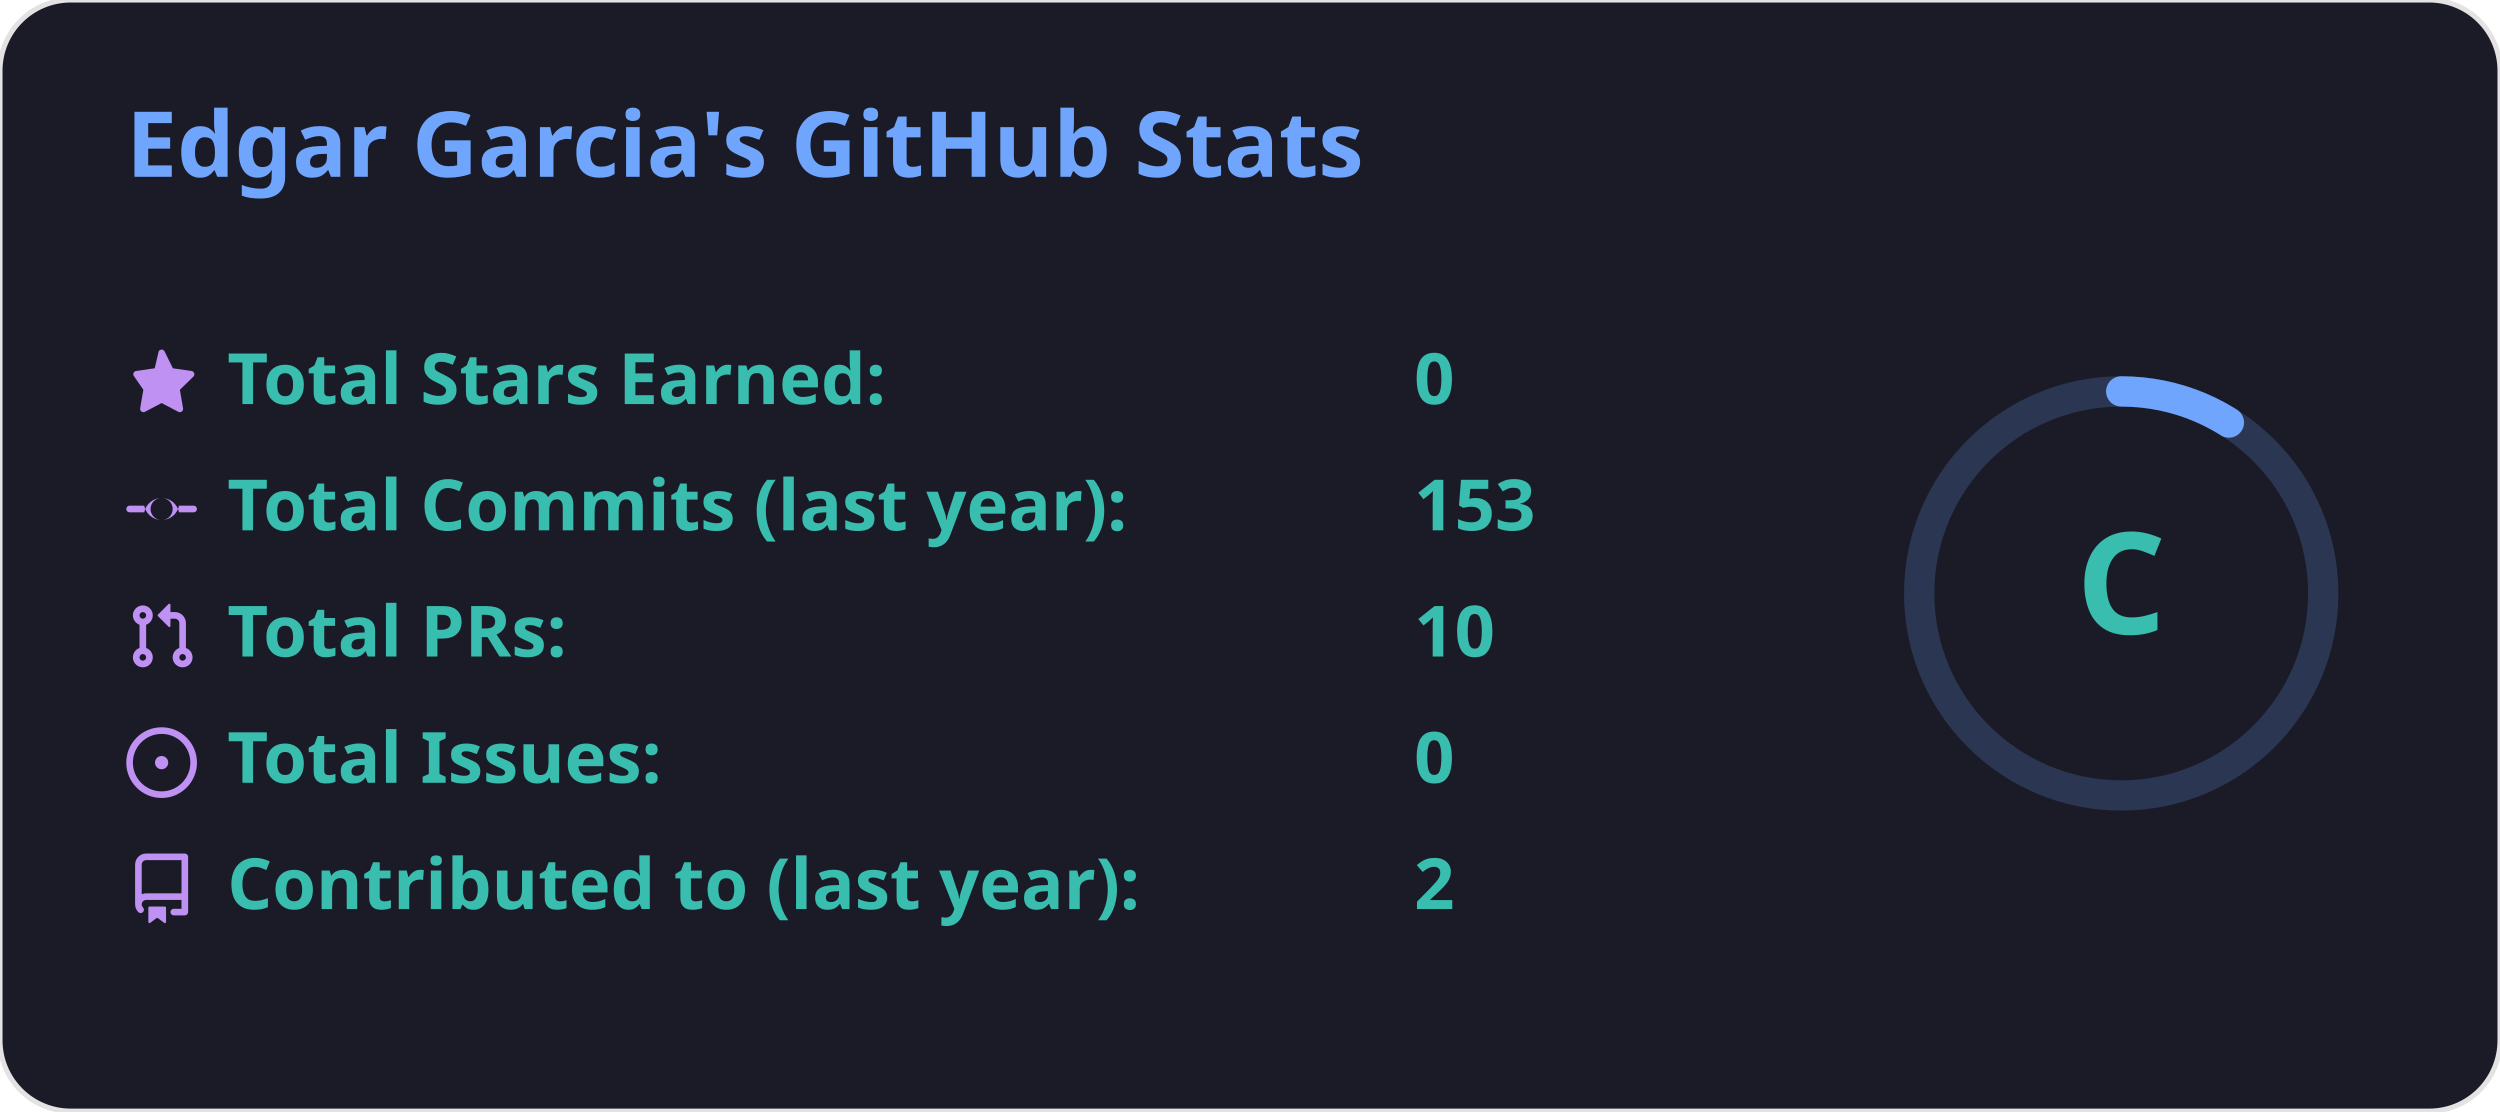
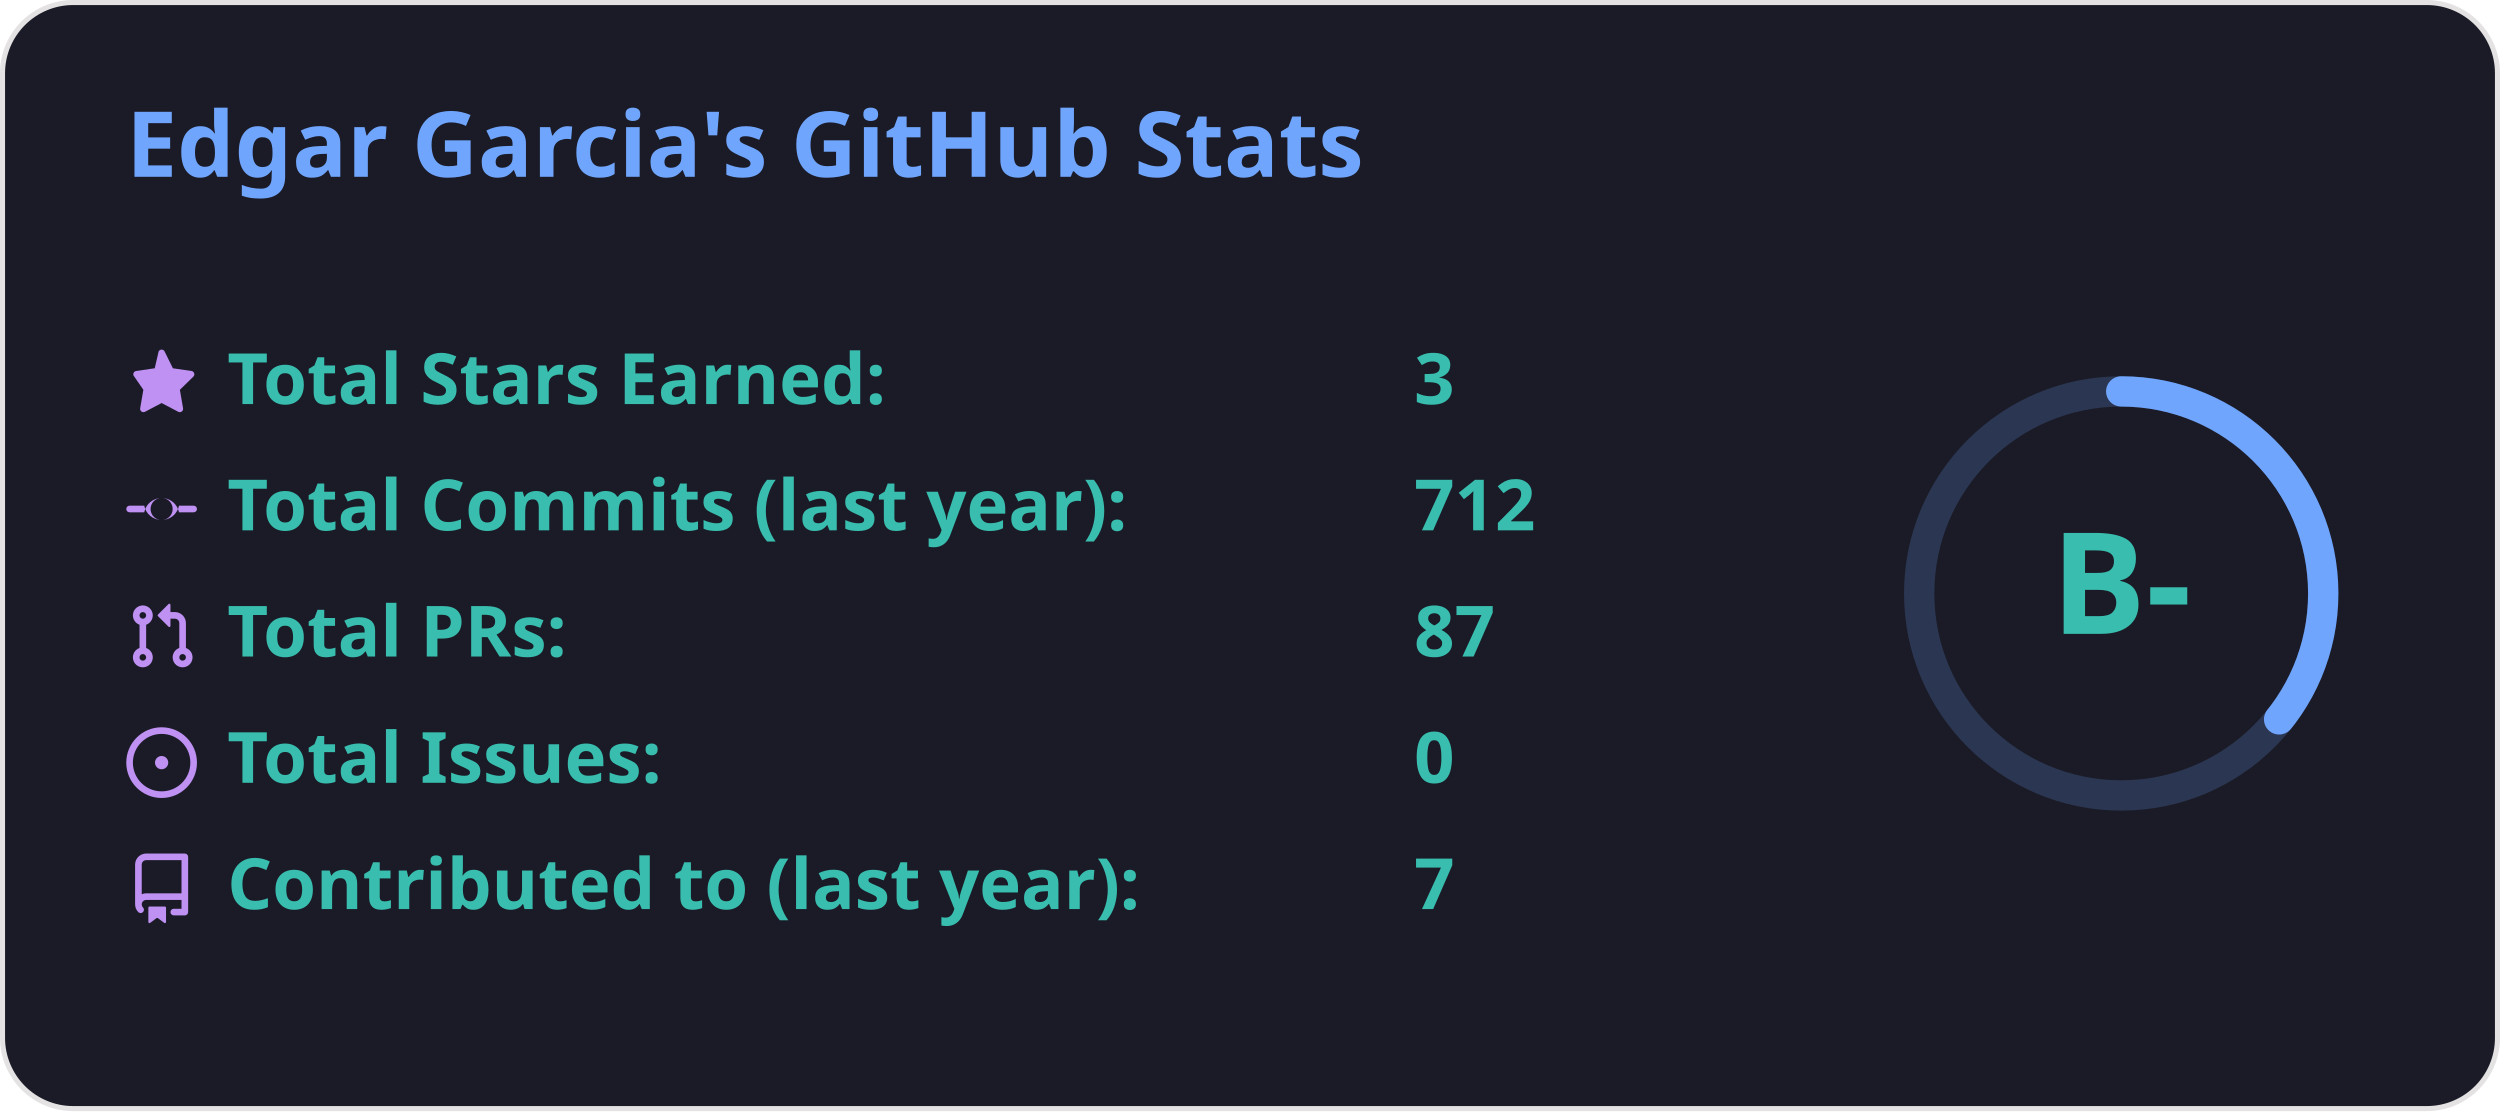
<svg xmlns="http://www.w3.org/2000/svg" width="495" height="220" viewBox="0 0 495 220" fill="none">
  <style>
    .header {
      font: 600 18px 'Segoe UI', Ubuntu, "Helvetica Neue", Sans-Serif;
      fill: #70a5fd;
    }
    .stat {
      font: 700 14px 'Segoe UI', Ubuntu, "Helvetica Neue", Sans-Serif;
      fill: #38bdae;
    }
    .rank-text {
      font: 800 28px 'Segoe UI', Ubuntu, "Helvetica Neue", Sans-Serif;
      fill: #38bdae;
    }
    .rank-circle {
      stroke: #70a5fd;
      stroke-dasharray: 251.327;
      stroke-width: 6;
      stroke-linecap: round;
    }
    .rank-circle-rim {
      stroke: #70a5fd;
      stroke-width: 6;
      opacity: 0.2;
    }
  </style>
-   <rect x="0" y="0" rx="14" width="495" height="220" fill="#1a1b27" stroke="#e4e2e2" stroke-width="1" />
+   <rect x="0.5" y="0.5" rx="14" width="494" height="219" fill="#1a1b27" stroke="#e4e2e2" stroke-opacity="1" stroke-width="1" />
  <text data-testid="card-title" x="25" y="35" class="header">Edgar Garcia's GitHub Stats</text>
  <g transform="translate(25, 0)">
    <g transform="translate(0, 69)">
      <svg width="14" height="14" viewBox="0 0 16 16">
        <path fill="#bf91f3" d="M8 .25a.75.75 0 01.673.418l1.882 3.815 4.21.612a.75.75 0 01.416 1.279l-3.046 2.97.719 4.192a.751.751 0 01-1.088.791L8 12.347l-3.766 1.98a.75.75 0 01-1.088-.79l.72-4.194L1.818 6.37a.75.75 0 01.416-1.28l4.21-.611L7.327.668A.75.75 0 018 .25z" />
      </svg>
    </g>
    <text class="stat" x="20" y="80">Total Stars Earned:</text>
-     <text class="stat" x="255" y="80">0</text>
+     <text class="stat" x="255" y="80">3</text>
  </g>
  <g transform="translate(25, 0)">
    <g transform="translate(0, 94)">
      <svg width="14" height="14" viewBox="0 0 16 16">
        <path fill="#bf91f3" d="M11.93 8.5a4.002 4.002 0 00-7.86 0H.75a.75.75 0 010-1.5h3.32a4.002 4.002 0 007.86 0h3.32a.75.75 0 010 1.5h-3.32zm-1.43-.75a2.5 2.5 0 11-5 0 2.5 2.5 0 015 0z" />
      </svg>
    </g>
    <text class="stat" x="20" y="105">Total Commits (last year):</text>
-     <text class="stat" x="255" y="105">153</text>
+     <text class="stat" x="255" y="105">712</text>
  </g>
  <g transform="translate(25, 0)">
    <g transform="translate(0, 119)">
      <svg width="14" height="14" viewBox="0 0 16 16">
        <path fill="#bf91f3" d="M7.177 3.073L9.573.677A.25.25 0 0110 .854v4.792a.25.25 0 01-.427.177L7.177 3.427a.25.25 0 010-.354zM3.75 2.5a.75.75 0 100 1.5.75.75 0 000-1.5zm-2.25.75a2.25 2.25 0 113 2.122v5.256a2.251 2.251 0 11-1.5 0V5.372A2.25 2.25 0 011.5 3.25zM11 2.5h-1V4h1a1 1 0 011 1v5.628a2.251 2.251 0 101.5 0V5A2.5 2.5 0 0011 2.5zm1 10.25a.75.75 0 111.5 0 .75.75 0 01-1.5 0zM3.75 12a.75.75 0 100 1.5.75.75 0 000-1.5z" />
      </svg>
    </g>
    <text class="stat" x="20" y="130">Total PRs:</text>
-     <text class="stat" x="255" y="130">10</text>
+     <text class="stat" x="255" y="130">87</text>
  </g>
  <g transform="translate(25, 0)">
    <g transform="translate(0, 144)">
      <svg width="14" height="14" viewBox="0 0 16 16">
        <path fill="#bf91f3" d="M8 9.5a1.5 1.5 0 100-3 1.5 1.5 0 000 3z" />
        <path fill="#bf91f3" d="M8 0a8 8 0 100 16A8 8 0 008 0zM1.5 8a6.5 6.5 0 1113 0 6.5 6.5 0 01-13 0z" />
      </svg>
    </g>
    <text class="stat" x="20" y="155">Total Issues:</text>
    <text class="stat" x="255" y="155">0</text>
  </g>
  <g transform="translate(25, 0)">
    <g transform="translate(0, 169)">
      <svg width="14" height="14" viewBox="0 0 16 16">
        <path fill="#bf91f3" d="M2 2.5A2.5 2.5 0 014.5 0h8.75a.75.75 0 01.75.75v12.5a.75.75 0 01-.75.75h-2.5a.75.75 0 110-1.5h1.75v-2h-8a1 1 0 00-.714 1.7.75.75 0 01-1.072 1.05A2.495 2.495 0 012 11.5v-9zm10.5-1h-8a1 1 0 00-1 1v6.708A2.486 2.486 0 014.5 9h8V1.5zM5 12.25v3.25a.25.25 0 00.4.2l1.45-1.087a.25.25 0 01.3 0L8.6 15.7a.25.25 0 00.4-.2v-3.25a.25.25 0 00-.25-.25h-3.5a.25.25 0 00-.25.25z" />
      </svg>
    </g>
    <text class="stat" x="20" y="180">Contributed to (last year):</text>
-     <text class="stat" x="255" y="180">2</text>
+     <text class="stat" x="255" y="180">7</text>
  </g>
  <g transform="translate(420, 117.5)">
    <circle cx="0" cy="0" r="40" fill="none" class="rank-circle-rim" />
-     <circle cx="0" cy="0" r="40" fill="none" class="rank-circle" stroke-dashoffset="228.836" transform="rotate(-90)" />
-     <text data-testid="rank-text" x="0" y="8" class="rank-text" text-anchor="middle">C</text>
+     <circle cx="0" cy="0" r="40" fill="none" class="rank-circle" stroke-dashoffset="161.561" transform="rotate(-90)" />
+     <text data-testid="rank-text" x="0" y="8" class="rank-text" text-anchor="middle">B-</text>
  </g>
</svg>
